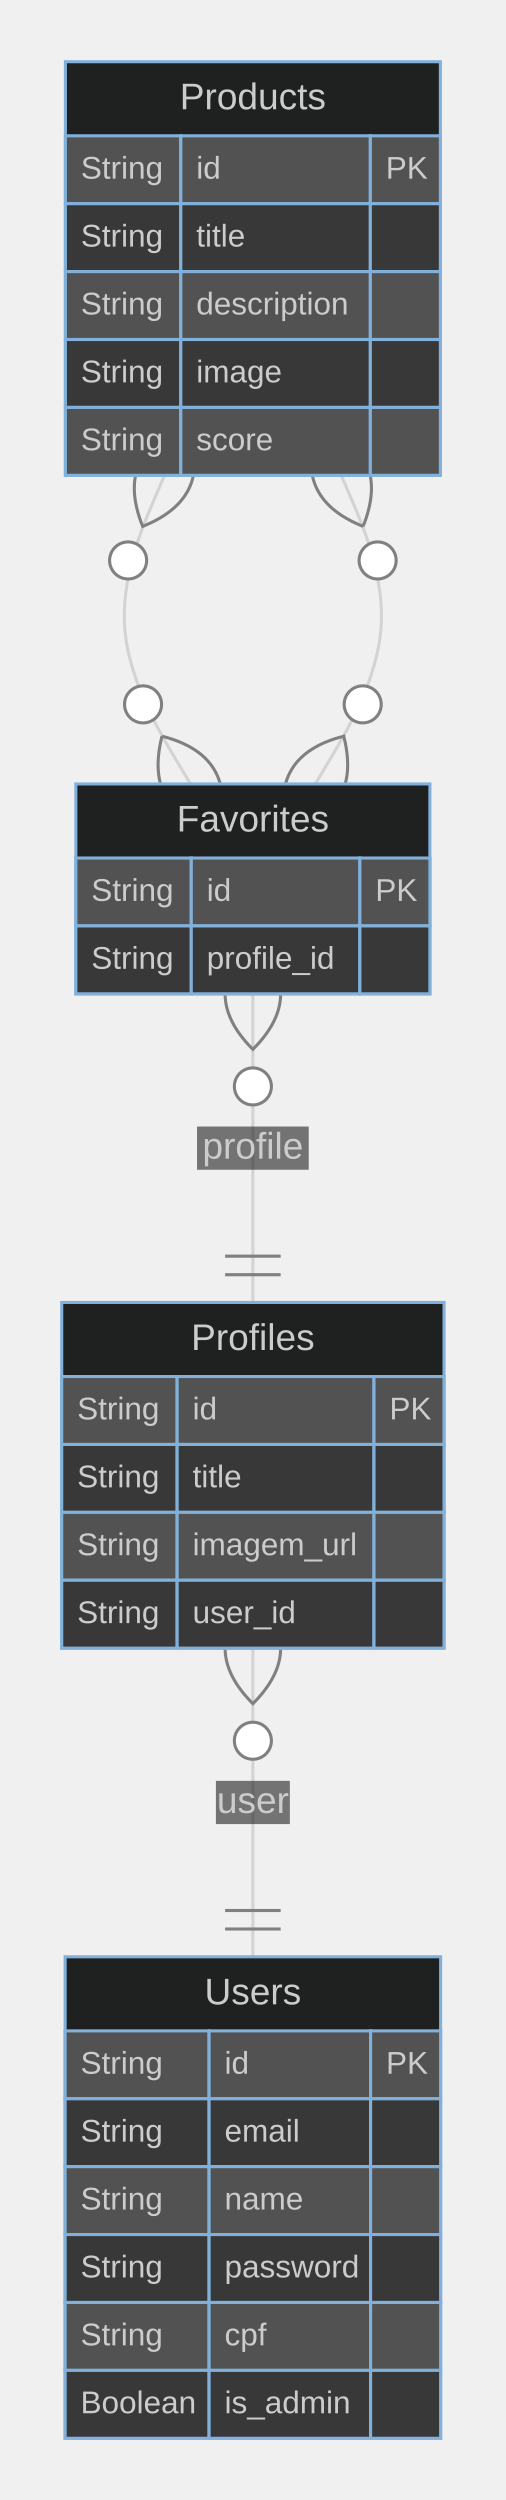
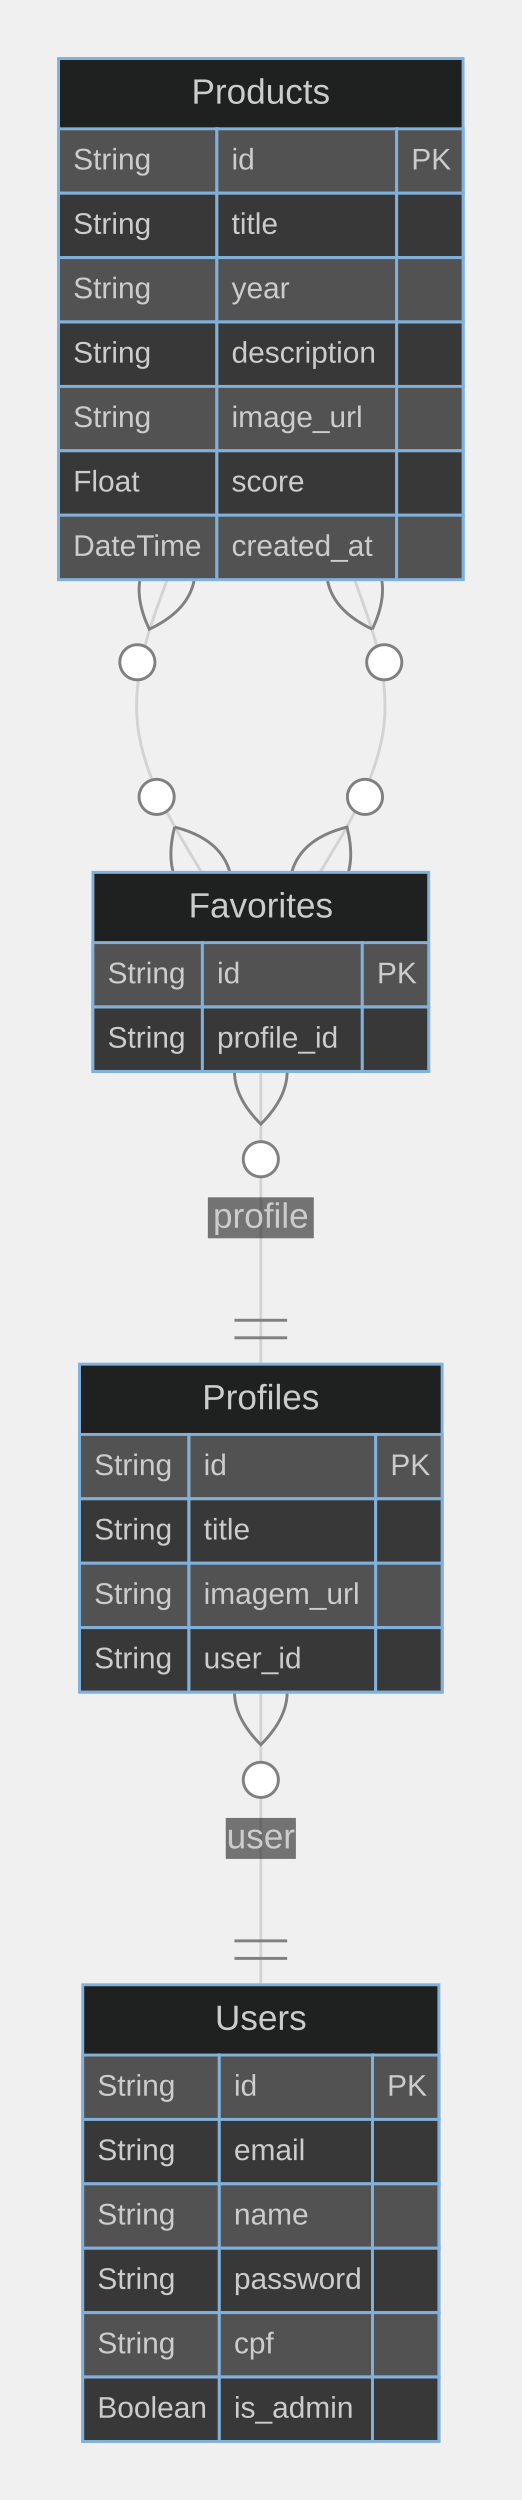
- <svg xmlns="http://www.w3.org/2000/svg" aria-labelledby="chart-title-mermaid-0 chart-desc-mermaid-0" role="img" viewBox="0 0 163.865 810" style="max-width: 163.865px; background-color: white;" width="100%" id="mermaid-0">
+ <svg xmlns="http://www.w3.org/2000/svg" aria-labelledby="chart-title-mermaid-0 chart-desc-mermaid-0" role="img" viewBox="0 0 178.19 854" style="max-width: 178.19px; background-color: white;" width="100%" id="mermaid-0">
  <style>#mermaid-0 {font-family:"trebuchet ms",verdana,arial,sans-serif;font-size:16px;fill:#ccc;}#mermaid-0 .error-icon{fill:#a44141;}#mermaid-0 .error-text{fill:#ddd;stroke:#ddd;}#mermaid-0 .edge-thickness-normal{stroke-width:2px;}#mermaid-0 .edge-thickness-thick{stroke-width:3.5px;}#mermaid-0 .edge-pattern-solid{stroke-dasharray:0;}#mermaid-0 .edge-pattern-dashed{stroke-dasharray:3;}#mermaid-0 .edge-pattern-dotted{stroke-dasharray:2;}#mermaid-0 .marker{fill:lightgrey;stroke:lightgrey;}#mermaid-0 .marker.cross{stroke:lightgrey;}#mermaid-0 svg{font-family:"trebuchet ms",verdana,arial,sans-serif;font-size:16px;}#mermaid-0 .entityBox{fill:#1f2020;stroke:#81B1DB;}#mermaid-0 .attributeBoxOdd{fill:hsl(0, 0%, 32%);stroke:#81B1DB;}#mermaid-0 .attributeBoxEven{fill:hsl(0, 0%, 22%);stroke:#81B1DB;}#mermaid-0 .relationshipLabelBox{fill:hsl(20, 1.587%, 12.353%);opacity:0.7;background-color:hsl(20, 1.587%, 12.353%);}#mermaid-0 .relationshipLabelBox rect{opacity:0.5;}#mermaid-0 .relationshipLine{stroke:lightgrey;}#mermaid-0 :root{--mermaid-font-family:"trebuchet ms",verdana,arial,sans-serif;}</style>
  <g />
  <defs>
    <marker orient="auto" markerHeight="18" markerWidth="18" refY="9" refX="0" id="ONLY_ONE_START">
      <path d="M9,0 L9,18 M15,0 L15,18" fill="none" stroke="gray" />
    </marker>
  </defs>
  <defs>
    <marker orient="auto" markerHeight="18" markerWidth="18" refY="9" refX="18" id="ONLY_ONE_END">
      <path d="M3,0 L3,18 M9,0 L9,18" fill="none" stroke="gray" />
    </marker>
  </defs>
  <defs>
    <marker orient="auto" markerHeight="18" markerWidth="30" refY="9" refX="0" id="ZERO_OR_ONE_START">
      <circle r="6" cy="9" cx="21" fill="white" stroke="gray" />
      <path d="M9,0 L9,18" fill="none" stroke="gray" />
    </marker>
  </defs>
  <defs>
    <marker orient="auto" markerHeight="18" markerWidth="30" refY="9" refX="30" id="ZERO_OR_ONE_END">
      <circle r="6" cy="9" cx="9" fill="white" stroke="gray" />
      <path d="M21,0 L21,18" fill="none" stroke="gray" />
    </marker>
  </defs>
  <defs>
    <marker orient="auto" markerHeight="36" markerWidth="45" refY="18" refX="18" id="ONE_OR_MORE_START">
      <path d="M0,18 Q 18,0 36,18 Q 18,36 0,18 M42,9 L42,27" fill="none" stroke="gray" />
    </marker>
  </defs>
  <defs>
    <marker orient="auto" markerHeight="36" markerWidth="45" refY="18" refX="27" id="ONE_OR_MORE_END">
      <path d="M3,9 L3,27 M9,18 Q27,0 45,18 Q27,36 9,18" fill="none" stroke="gray" />
    </marker>
  </defs>
  <defs>
    <marker orient="auto" markerHeight="36" markerWidth="57" refY="18" refX="18" id="ZERO_OR_MORE_START">
      <circle r="6" cy="18" cx="48" fill="white" stroke="gray" />
      <path d="M0,18 Q18,0 36,18 Q18,36 0,18" fill="none" stroke="gray" />
    </marker>
  </defs>
  <defs>
    <marker orient="auto" markerHeight="36" markerWidth="57" refY="18" refX="39" id="ZERO_OR_MORE_END">
      <circle r="6" cy="18" cx="9" fill="white" stroke="gray" />
      <path d="M21,18 Q39,0 57,18 Q39,36 21,18" fill="none" stroke="gray" />
    </marker>
  </defs>
-   <path marker-start="url(#ZERO_OR_MORE_START)" marker-end="url(#ONLY_ONE_END)" fill="none" stroke="gray" d="M81.932,534L81.932,542.333C81.932,550.667,81.932,567.333,81.932,584C81.932,600.667,81.932,617.333,81.932,625.667L81.932,634" class="er relationshipLine" />
-   <path marker-start="url(#ZERO_OR_MORE_START)" marker-end="url(#ZERO_OR_MORE_END)" fill="none" stroke="gray" d="M53.3,154L49.739,162.333C46.178,170.667,39.055,187.333,40.454,204C41.853,220.667,51.774,237.333,56.734,245.667L61.694,254" class="er relationshipLine" />
-   <path marker-start="url(#ZERO_OR_MORE_START)" marker-end="url(#ONLY_ONE_END)" fill="none" stroke="gray" d="M81.932,322L81.932,330.333C81.932,338.667,81.932,355.333,81.932,372C81.932,388.667,81.932,405.333,81.932,413.667L81.932,422" class="er relationshipLine" />
-   <path marker-start="url(#ZERO_OR_MORE_START)" marker-end="url(#ZERO_OR_MORE_END)" fill="none" stroke="gray" d="M102.171,254L107.131,245.667C112.091,237.333,122.012,220.667,123.411,204C124.81,187.333,117.687,170.667,114.126,162.333L110.565,154" class="er relationshipLine" />
-   <g transform="translate(21.10004,634 )" id="entity-Users-c9d0b7ee-706e-4260-989f-b37b1984ec5d">
+   <path marker-start="url(#ZERO_OR_MORE_START)" marker-end="url(#ONLY_ONE_END)" fill="none" stroke="gray" d="M89.095,578L89.095,586.333C89.095,594.667,89.095,611.333,89.095,628C89.095,644.667,89.095,661.333,89.095,669.667L89.095,678" class="er relationshipLine" />
+   <path marker-start="url(#ZERO_OR_MORE_START)" marker-end="url(#ZERO_OR_MORE_END)" fill="none" stroke="gray" d="M57.081,198L54.083,206.333C51.085,214.667,45.09,231.333,47.053,248C49.016,264.667,58.936,281.333,63.897,289.667L68.857,298" class="er relationshipLine" />
+   <path marker-start="url(#ZERO_OR_MORE_START)" marker-end="url(#ONLY_ONE_END)" fill="none" stroke="gray" d="M89.095,366L89.095,374.333C89.095,382.667,89.095,399.333,89.095,416C89.095,432.667,89.095,449.333,89.095,457.667L89.095,466" class="er relationshipLine" />
+   <path marker-start="url(#ZERO_OR_MORE_START)" marker-end="url(#ZERO_OR_MORE_END)" fill="none" stroke="gray" d="M109.333,298L114.293,289.667C119.254,281.333,129.174,264.667,131.137,248C133.1,231.333,127.105,214.667,124.107,206.333L121.109,198" class="er relationshipLine" />
+   <g transform="translate(28.26258,678 )" id="entity-Users-90bedefc-37b4-4be2-b4c5-accbe36c2491">
    <rect height="156" width="121.665" y="0" x="0" stroke="gray" fill-opacity="100%" fill="honeydew" class="er entityBox" />
-     <text transform="translate(60.83246,12)" style="font-family: &quot;trebuchet ms&quot;, verdana, arial, sans-serif;; font-size: 12px" text-anchor="middle" dominant-baseline="middle" y="0" x="0" id="text-entity-Users-c9d0b7ee-706e-4260-989f-b37b1984ec5d" class="er entityLabel">Users</text>
+     <text transform="translate(60.83246,12)" style="font-family: &quot;trebuchet ms&quot;, verdana, arial, sans-serif;; font-size: 12px" text-anchor="middle" dominant-baseline="middle" y="0" x="0" id="text-entity-Users-90bedefc-37b4-4be2-b4c5-accbe36c2491" class="er entityLabel">Users</text>
    <rect height="22" width="46.65" y="24" x="0" stroke="gray" fill-opacity="100%" fill="honeydew" class="er attributeBoxOdd" />
-     <text transform="translate(5,35)" style="font-family: &quot;trebuchet ms&quot;, verdana, arial, sans-serif;; font-size: 10.2px" text-anchor="left" dominant-baseline="middle" y="0" x="0" id="text-entity-Users-c9d0b7ee-706e-4260-989f-b37b1984ec5d-attr-1-type" class="er entityLabel">String</text>
+     <text transform="translate(5,35)" style="font-family: &quot;trebuchet ms&quot;, verdana, arial, sans-serif;; font-size: 10.2px" text-anchor="left" dominant-baseline="middle" y="0" x="0" id="text-entity-Users-90bedefc-37b4-4be2-b4c5-accbe36c2491-attr-1-type" class="er entityLabel">String</text>
    <rect height="22" width="52.327" y="24" x="46.65" stroke="gray" fill-opacity="100%" fill="honeydew" class="er attributeBoxOdd" />
-     <text transform="translate(51.64975,35)" style="font-family: &quot;trebuchet ms&quot;, verdana, arial, sans-serif;; font-size: 10.2px" text-anchor="left" dominant-baseline="middle" y="0" x="0" id="text-entity-Users-c9d0b7ee-706e-4260-989f-b37b1984ec5d-attr-1-name" class="er entityLabel">id</text>
+     <text transform="translate(51.64975,35)" style="font-family: &quot;trebuchet ms&quot;, verdana, arial, sans-serif;; font-size: 10.2px" text-anchor="left" dominant-baseline="middle" y="0" x="0" id="text-entity-Users-90bedefc-37b4-4be2-b4c5-accbe36c2491-attr-1-name" class="er entityLabel">id</text>
    <rect height="22" width="22.688" y="24" x="98.977" stroke="gray" fill-opacity="100%" fill="honeydew" class="er attributeBoxOdd" />
-     <text transform="translate(103.9772,35)" style="font-family: &quot;trebuchet ms&quot;, verdana, arial, sans-serif;; font-size: 10.2px" text-anchor="left" dominant-baseline="middle" y="0" x="0" id="text-entity-Users-c9d0b7ee-706e-4260-989f-b37b1984ec5d-attr-1-key" class="er entityLabel">PK</text>
+     <text transform="translate(103.9772,35)" style="font-family: &quot;trebuchet ms&quot;, verdana, arial, sans-serif;; font-size: 10.2px" text-anchor="left" dominant-baseline="middle" y="0" x="0" id="text-entity-Users-90bedefc-37b4-4be2-b4c5-accbe36c2491-attr-1-key" class="er entityLabel">PK</text>
    <rect height="22" width="46.65" y="46" x="0" stroke="gray" fill-opacity="100%" fill="honeydew" class="er attributeBoxEven" />
-     <text transform="translate(5,57)" style="font-family: &quot;trebuchet ms&quot;, verdana, arial, sans-serif;; font-size: 10.2px" text-anchor="left" dominant-baseline="middle" y="0" x="0" id="text-entity-Users-c9d0b7ee-706e-4260-989f-b37b1984ec5d-attr-2-type" class="er entityLabel">String</text>
+     <text transform="translate(5,57)" style="font-family: &quot;trebuchet ms&quot;, verdana, arial, sans-serif;; font-size: 10.2px" text-anchor="left" dominant-baseline="middle" y="0" x="0" id="text-entity-Users-90bedefc-37b4-4be2-b4c5-accbe36c2491-attr-2-type" class="er entityLabel">String</text>
    <rect height="22" width="52.327" y="46" x="46.65" stroke="gray" fill-opacity="100%" fill="honeydew" class="er attributeBoxEven" />
-     <text transform="translate(51.64975,57)" style="font-family: &quot;trebuchet ms&quot;, verdana, arial, sans-serif;; font-size: 10.2px" text-anchor="left" dominant-baseline="middle" y="0" x="0" id="text-entity-Users-c9d0b7ee-706e-4260-989f-b37b1984ec5d-attr-2-name" class="er entityLabel">email</text>
+     <text transform="translate(51.64975,57)" style="font-family: &quot;trebuchet ms&quot;, verdana, arial, sans-serif;; font-size: 10.2px" text-anchor="left" dominant-baseline="middle" y="0" x="0" id="text-entity-Users-90bedefc-37b4-4be2-b4c5-accbe36c2491-attr-2-name" class="er entityLabel">email</text>
    <rect height="22" width="22.688" y="46" x="98.977" stroke="gray" fill-opacity="100%" fill="honeydew" class="er attributeBoxEven" />
-     <text transform="translate(103.9772,57)" style="font-family: &quot;trebuchet ms&quot;, verdana, arial, sans-serif;; font-size: 10.2px" text-anchor="left" dominant-baseline="middle" y="0" x="0" id="text-entity-Users-c9d0b7ee-706e-4260-989f-b37b1984ec5d-attr-2-key" class="er entityLabel" />
+     <text transform="translate(103.9772,57)" style="font-family: &quot;trebuchet ms&quot;, verdana, arial, sans-serif;; font-size: 10.2px" text-anchor="left" dominant-baseline="middle" y="0" x="0" id="text-entity-Users-90bedefc-37b4-4be2-b4c5-accbe36c2491-attr-2-key" class="er entityLabel" />
    <rect height="22" width="46.65" y="68" x="0" stroke="gray" fill-opacity="100%" fill="honeydew" class="er attributeBoxOdd" />
-     <text transform="translate(5,79)" style="font-family: &quot;trebuchet ms&quot;, verdana, arial, sans-serif;; font-size: 10.2px" text-anchor="left" dominant-baseline="middle" y="0" x="0" id="text-entity-Users-c9d0b7ee-706e-4260-989f-b37b1984ec5d-attr-3-type" class="er entityLabel">String</text>
+     <text transform="translate(5,79)" style="font-family: &quot;trebuchet ms&quot;, verdana, arial, sans-serif;; font-size: 10.2px" text-anchor="left" dominant-baseline="middle" y="0" x="0" id="text-entity-Users-90bedefc-37b4-4be2-b4c5-accbe36c2491-attr-3-type" class="er entityLabel">String</text>
    <rect height="22" width="52.327" y="68" x="46.65" stroke="gray" fill-opacity="100%" fill="honeydew" class="er attributeBoxOdd" />
-     <text transform="translate(51.64975,79)" style="font-family: &quot;trebuchet ms&quot;, verdana, arial, sans-serif;; font-size: 10.2px" text-anchor="left" dominant-baseline="middle" y="0" x="0" id="text-entity-Users-c9d0b7ee-706e-4260-989f-b37b1984ec5d-attr-3-name" class="er entityLabel">name</text>
+     <text transform="translate(51.64975,79)" style="font-family: &quot;trebuchet ms&quot;, verdana, arial, sans-serif;; font-size: 10.2px" text-anchor="left" dominant-baseline="middle" y="0" x="0" id="text-entity-Users-90bedefc-37b4-4be2-b4c5-accbe36c2491-attr-3-name" class="er entityLabel">name</text>
    <rect height="22" width="22.688" y="68" x="98.977" stroke="gray" fill-opacity="100%" fill="honeydew" class="er attributeBoxOdd" />
-     <text transform="translate(103.9772,79)" style="font-family: &quot;trebuchet ms&quot;, verdana, arial, sans-serif;; font-size: 10.2px" text-anchor="left" dominant-baseline="middle" y="0" x="0" id="text-entity-Users-c9d0b7ee-706e-4260-989f-b37b1984ec5d-attr-3-key" class="er entityLabel" />
+     <text transform="translate(103.9772,79)" style="font-family: &quot;trebuchet ms&quot;, verdana, arial, sans-serif;; font-size: 10.2px" text-anchor="left" dominant-baseline="middle" y="0" x="0" id="text-entity-Users-90bedefc-37b4-4be2-b4c5-accbe36c2491-attr-3-key" class="er entityLabel" />
    <rect height="22" width="46.65" y="90" x="0" stroke="gray" fill-opacity="100%" fill="honeydew" class="er attributeBoxEven" />
-     <text transform="translate(5,101)" style="font-family: &quot;trebuchet ms&quot;, verdana, arial, sans-serif;; font-size: 10.2px" text-anchor="left" dominant-baseline="middle" y="0" x="0" id="text-entity-Users-c9d0b7ee-706e-4260-989f-b37b1984ec5d-attr-4-type" class="er entityLabel">String</text>
+     <text transform="translate(5,101)" style="font-family: &quot;trebuchet ms&quot;, verdana, arial, sans-serif;; font-size: 10.2px" text-anchor="left" dominant-baseline="middle" y="0" x="0" id="text-entity-Users-90bedefc-37b4-4be2-b4c5-accbe36c2491-attr-4-type" class="er entityLabel">String</text>
    <rect height="22" width="52.327" y="90" x="46.65" stroke="gray" fill-opacity="100%" fill="honeydew" class="er attributeBoxEven" />
-     <text transform="translate(51.64975,101)" style="font-family: &quot;trebuchet ms&quot;, verdana, arial, sans-serif;; font-size: 10.2px" text-anchor="left" dominant-baseline="middle" y="0" x="0" id="text-entity-Users-c9d0b7ee-706e-4260-989f-b37b1984ec5d-attr-4-name" class="er entityLabel">password</text>
+     <text transform="translate(51.64975,101)" style="font-family: &quot;trebuchet ms&quot;, verdana, arial, sans-serif;; font-size: 10.2px" text-anchor="left" dominant-baseline="middle" y="0" x="0" id="text-entity-Users-90bedefc-37b4-4be2-b4c5-accbe36c2491-attr-4-name" class="er entityLabel">password</text>
    <rect height="22" width="22.688" y="90" x="98.977" stroke="gray" fill-opacity="100%" fill="honeydew" class="er attributeBoxEven" />
-     <text transform="translate(103.9772,101)" style="font-family: &quot;trebuchet ms&quot;, verdana, arial, sans-serif;; font-size: 10.2px" text-anchor="left" dominant-baseline="middle" y="0" x="0" id="text-entity-Users-c9d0b7ee-706e-4260-989f-b37b1984ec5d-attr-4-key" class="er entityLabel" />
+     <text transform="translate(103.9772,101)" style="font-family: &quot;trebuchet ms&quot;, verdana, arial, sans-serif;; font-size: 10.2px" text-anchor="left" dominant-baseline="middle" y="0" x="0" id="text-entity-Users-90bedefc-37b4-4be2-b4c5-accbe36c2491-attr-4-key" class="er entityLabel" />
    <rect height="22" width="46.65" y="112" x="0" stroke="gray" fill-opacity="100%" fill="honeydew" class="er attributeBoxOdd" />
-     <text transform="translate(5,123)" style="font-family: &quot;trebuchet ms&quot;, verdana, arial, sans-serif;; font-size: 10.2px" text-anchor="left" dominant-baseline="middle" y="0" x="0" id="text-entity-Users-c9d0b7ee-706e-4260-989f-b37b1984ec5d-attr-5-type" class="er entityLabel">String</text>
+     <text transform="translate(5,123)" style="font-family: &quot;trebuchet ms&quot;, verdana, arial, sans-serif;; font-size: 10.2px" text-anchor="left" dominant-baseline="middle" y="0" x="0" id="text-entity-Users-90bedefc-37b4-4be2-b4c5-accbe36c2491-attr-5-type" class="er entityLabel">String</text>
    <rect height="22" width="52.327" y="112" x="46.65" stroke="gray" fill-opacity="100%" fill="honeydew" class="er attributeBoxOdd" />
-     <text transform="translate(51.64975,123)" style="font-family: &quot;trebuchet ms&quot;, verdana, arial, sans-serif;; font-size: 10.2px" text-anchor="left" dominant-baseline="middle" y="0" x="0" id="text-entity-Users-c9d0b7ee-706e-4260-989f-b37b1984ec5d-attr-5-name" class="er entityLabel">cpf</text>
+     <text transform="translate(51.64975,123)" style="font-family: &quot;trebuchet ms&quot;, verdana, arial, sans-serif;; font-size: 10.2px" text-anchor="left" dominant-baseline="middle" y="0" x="0" id="text-entity-Users-90bedefc-37b4-4be2-b4c5-accbe36c2491-attr-5-name" class="er entityLabel">cpf</text>
    <rect height="22" width="22.688" y="112" x="98.977" stroke="gray" fill-opacity="100%" fill="honeydew" class="er attributeBoxOdd" />
-     <text transform="translate(103.9772,123)" style="font-family: &quot;trebuchet ms&quot;, verdana, arial, sans-serif;; font-size: 10.2px" text-anchor="left" dominant-baseline="middle" y="0" x="0" id="text-entity-Users-c9d0b7ee-706e-4260-989f-b37b1984ec5d-attr-5-key" class="er entityLabel" />
+     <text transform="translate(103.9772,123)" style="font-family: &quot;trebuchet ms&quot;, verdana, arial, sans-serif;; font-size: 10.2px" text-anchor="left" dominant-baseline="middle" y="0" x="0" id="text-entity-Users-90bedefc-37b4-4be2-b4c5-accbe36c2491-attr-5-key" class="er entityLabel" />
    <rect height="22" width="46.65" y="134" x="0" stroke="gray" fill-opacity="100%" fill="honeydew" class="er attributeBoxEven" />
-     <text transform="translate(5,145)" style="font-family: &quot;trebuchet ms&quot;, verdana, arial, sans-serif;; font-size: 10.2px" text-anchor="left" dominant-baseline="middle" y="0" x="0" id="text-entity-Users-c9d0b7ee-706e-4260-989f-b37b1984ec5d-attr-6-type" class="er entityLabel">Boolean</text>
+     <text transform="translate(5,145)" style="font-family: &quot;trebuchet ms&quot;, verdana, arial, sans-serif;; font-size: 10.2px" text-anchor="left" dominant-baseline="middle" y="0" x="0" id="text-entity-Users-90bedefc-37b4-4be2-b4c5-accbe36c2491-attr-6-type" class="er entityLabel">Boolean</text>
    <rect height="22" width="52.327" y="134" x="46.65" stroke="gray" fill-opacity="100%" fill="honeydew" class="er attributeBoxEven" />
-     <text transform="translate(51.64975,145)" style="font-family: &quot;trebuchet ms&quot;, verdana, arial, sans-serif;; font-size: 10.2px" text-anchor="left" dominant-baseline="middle" y="0" x="0" id="text-entity-Users-c9d0b7ee-706e-4260-989f-b37b1984ec5d-attr-6-name" class="er entityLabel">is_admin</text>
+     <text transform="translate(51.64975,145)" style="font-family: &quot;trebuchet ms&quot;, verdana, arial, sans-serif;; font-size: 10.2px" text-anchor="left" dominant-baseline="middle" y="0" x="0" id="text-entity-Users-90bedefc-37b4-4be2-b4c5-accbe36c2491-attr-6-name" class="er entityLabel">is_admin</text>
    <rect height="22" width="22.688" y="134" x="98.977" stroke="gray" fill-opacity="100%" fill="honeydew" class="er attributeBoxEven" />
-     <text transform="translate(103.9772,145)" style="font-family: &quot;trebuchet ms&quot;, verdana, arial, sans-serif;; font-size: 10.2px" text-anchor="left" dominant-baseline="middle" y="0" x="0" id="text-entity-Users-c9d0b7ee-706e-4260-989f-b37b1984ec5d-attr-6-key" class="er entityLabel" />
+     <text transform="translate(103.9772,145)" style="font-family: &quot;trebuchet ms&quot;, verdana, arial, sans-serif;; font-size: 10.2px" text-anchor="left" dominant-baseline="middle" y="0" x="0" id="text-entity-Users-90bedefc-37b4-4be2-b4c5-accbe36c2491-attr-6-key" class="er entityLabel" />
  </g>
-   <g transform="translate(20,422 )" id="entity-Profiles-de9ee874-3169-4afa-ba0d-5a8e9b14b6c8">
+   <g transform="translate(27.16254,466 )" id="entity-Profiles-e59526e4-bfa4-4a19-b9c7-3f94a3575e83">
    <rect height="112" width="123.865" y="0" x="0" stroke="gray" fill-opacity="100%" fill="honeydew" class="er entityBox" />
-     <text transform="translate(61.9325,12)" style="font-family: &quot;trebuchet ms&quot;, verdana, arial, sans-serif;; font-size: 12px" text-anchor="middle" dominant-baseline="middle" y="0" x="0" id="text-entity-Profiles-de9ee874-3169-4afa-ba0d-5a8e9b14b6c8" class="er entityLabel">Profiles</text>
+     <text transform="translate(61.9325,12)" style="font-family: &quot;trebuchet ms&quot;, verdana, arial, sans-serif;; font-size: 12px" text-anchor="middle" dominant-baseline="middle" y="0" x="0" id="text-entity-Profiles-e59526e4-bfa4-4a19-b9c7-3f94a3575e83" class="er entityLabel">Profiles</text>
    <rect height="22" width="37.396" y="24" x="0" stroke="gray" fill-opacity="100%" fill="honeydew" class="er attributeBoxOdd" />
-     <text transform="translate(5,35)" style="font-family: &quot;trebuchet ms&quot;, verdana, arial, sans-serif;; font-size: 10.2px" text-anchor="left" dominant-baseline="middle" y="0" x="0" id="text-entity-Profiles-de9ee874-3169-4afa-ba0d-5a8e9b14b6c8-attr-1-type" class="er entityLabel">String</text>
+     <text transform="translate(5,35)" style="font-family: &quot;trebuchet ms&quot;, verdana, arial, sans-serif;; font-size: 10.2px" text-anchor="left" dominant-baseline="middle" y="0" x="0" id="text-entity-Profiles-e59526e4-bfa4-4a19-b9c7-3f94a3575e83-attr-1-type" class="er entityLabel">String</text>
    <rect height="22" width="63.781" y="24" x="37.396" stroke="gray" fill-opacity="100%" fill="honeydew" class="er attributeBoxOdd" />
-     <text transform="translate(42.39606,35)" style="font-family: &quot;trebuchet ms&quot;, verdana, arial, sans-serif;; font-size: 10.2px" text-anchor="left" dominant-baseline="middle" y="0" x="0" id="text-entity-Profiles-de9ee874-3169-4afa-ba0d-5a8e9b14b6c8-attr-1-name" class="er entityLabel">id</text>
+     <text transform="translate(42.39606,35)" style="font-family: &quot;trebuchet ms&quot;, verdana, arial, sans-serif;; font-size: 10.2px" text-anchor="left" dominant-baseline="middle" y="0" x="0" id="text-entity-Profiles-e59526e4-bfa4-4a19-b9c7-3f94a3575e83-attr-1-name" class="er entityLabel">id</text>
    <rect height="22" width="22.688" y="24" x="101.177" stroke="gray" fill-opacity="100%" fill="honeydew" class="er attributeBoxOdd" />
-     <text transform="translate(106.1773,35)" style="font-family: &quot;trebuchet ms&quot;, verdana, arial, sans-serif;; font-size: 10.2px" text-anchor="left" dominant-baseline="middle" y="0" x="0" id="text-entity-Profiles-de9ee874-3169-4afa-ba0d-5a8e9b14b6c8-attr-1-key" class="er entityLabel">PK</text>
+     <text transform="translate(106.1773,35)" style="font-family: &quot;trebuchet ms&quot;, verdana, arial, sans-serif;; font-size: 10.2px" text-anchor="left" dominant-baseline="middle" y="0" x="0" id="text-entity-Profiles-e59526e4-bfa4-4a19-b9c7-3f94a3575e83-attr-1-key" class="er entityLabel">PK</text>
    <rect height="22" width="37.396" y="46" x="0" stroke="gray" fill-opacity="100%" fill="honeydew" class="er attributeBoxEven" />
-     <text transform="translate(5,57)" style="font-family: &quot;trebuchet ms&quot;, verdana, arial, sans-serif;; font-size: 10.2px" text-anchor="left" dominant-baseline="middle" y="0" x="0" id="text-entity-Profiles-de9ee874-3169-4afa-ba0d-5a8e9b14b6c8-attr-2-type" class="er entityLabel">String</text>
+     <text transform="translate(5,57)" style="font-family: &quot;trebuchet ms&quot;, verdana, arial, sans-serif;; font-size: 10.2px" text-anchor="left" dominant-baseline="middle" y="0" x="0" id="text-entity-Profiles-e59526e4-bfa4-4a19-b9c7-3f94a3575e83-attr-2-type" class="er entityLabel">String</text>
    <rect height="22" width="63.781" y="46" x="37.396" stroke="gray" fill-opacity="100%" fill="honeydew" class="er attributeBoxEven" />
-     <text transform="translate(42.39606,57)" style="font-family: &quot;trebuchet ms&quot;, verdana, arial, sans-serif;; font-size: 10.2px" text-anchor="left" dominant-baseline="middle" y="0" x="0" id="text-entity-Profiles-de9ee874-3169-4afa-ba0d-5a8e9b14b6c8-attr-2-name" class="er entityLabel">title</text>
+     <text transform="translate(42.39606,57)" style="font-family: &quot;trebuchet ms&quot;, verdana, arial, sans-serif;; font-size: 10.2px" text-anchor="left" dominant-baseline="middle" y="0" x="0" id="text-entity-Profiles-e59526e4-bfa4-4a19-b9c7-3f94a3575e83-attr-2-name" class="er entityLabel">title</text>
    <rect height="22" width="22.688" y="46" x="101.177" stroke="gray" fill-opacity="100%" fill="honeydew" class="er attributeBoxEven" />
-     <text transform="translate(106.1773,57)" style="font-family: &quot;trebuchet ms&quot;, verdana, arial, sans-serif;; font-size: 10.2px" text-anchor="left" dominant-baseline="middle" y="0" x="0" id="text-entity-Profiles-de9ee874-3169-4afa-ba0d-5a8e9b14b6c8-attr-2-key" class="er entityLabel" />
+     <text transform="translate(106.1773,57)" style="font-family: &quot;trebuchet ms&quot;, verdana, arial, sans-serif;; font-size: 10.2px" text-anchor="left" dominant-baseline="middle" y="0" x="0" id="text-entity-Profiles-e59526e4-bfa4-4a19-b9c7-3f94a3575e83-attr-2-key" class="er entityLabel" />
    <rect height="22" width="37.396" y="68" x="0" stroke="gray" fill-opacity="100%" fill="honeydew" class="er attributeBoxOdd" />
-     <text transform="translate(5,79)" style="font-family: &quot;trebuchet ms&quot;, verdana, arial, sans-serif;; font-size: 10.2px" text-anchor="left" dominant-baseline="middle" y="0" x="0" id="text-entity-Profiles-de9ee874-3169-4afa-ba0d-5a8e9b14b6c8-attr-3-type" class="er entityLabel">String</text>
+     <text transform="translate(5,79)" style="font-family: &quot;trebuchet ms&quot;, verdana, arial, sans-serif;; font-size: 10.2px" text-anchor="left" dominant-baseline="middle" y="0" x="0" id="text-entity-Profiles-e59526e4-bfa4-4a19-b9c7-3f94a3575e83-attr-3-type" class="er entityLabel">String</text>
    <rect height="22" width="63.781" y="68" x="37.396" stroke="gray" fill-opacity="100%" fill="honeydew" class="er attributeBoxOdd" />
-     <text transform="translate(42.39606,79)" style="font-family: &quot;trebuchet ms&quot;, verdana, arial, sans-serif;; font-size: 10.2px" text-anchor="left" dominant-baseline="middle" y="0" x="0" id="text-entity-Profiles-de9ee874-3169-4afa-ba0d-5a8e9b14b6c8-attr-3-name" class="er entityLabel">imagem_url</text>
+     <text transform="translate(42.39606,79)" style="font-family: &quot;trebuchet ms&quot;, verdana, arial, sans-serif;; font-size: 10.2px" text-anchor="left" dominant-baseline="middle" y="0" x="0" id="text-entity-Profiles-e59526e4-bfa4-4a19-b9c7-3f94a3575e83-attr-3-name" class="er entityLabel">imagem_url</text>
    <rect height="22" width="22.688" y="68" x="101.177" stroke="gray" fill-opacity="100%" fill="honeydew" class="er attributeBoxOdd" />
-     <text transform="translate(106.1773,79)" style="font-family: &quot;trebuchet ms&quot;, verdana, arial, sans-serif;; font-size: 10.2px" text-anchor="left" dominant-baseline="middle" y="0" x="0" id="text-entity-Profiles-de9ee874-3169-4afa-ba0d-5a8e9b14b6c8-attr-3-key" class="er entityLabel" />
+     <text transform="translate(106.1773,79)" style="font-family: &quot;trebuchet ms&quot;, verdana, arial, sans-serif;; font-size: 10.2px" text-anchor="left" dominant-baseline="middle" y="0" x="0" id="text-entity-Profiles-e59526e4-bfa4-4a19-b9c7-3f94a3575e83-attr-3-key" class="er entityLabel" />
    <rect height="22" width="37.396" y="90" x="0" stroke="gray" fill-opacity="100%" fill="honeydew" class="er attributeBoxEven" />
-     <text transform="translate(5,101)" style="font-family: &quot;trebuchet ms&quot;, verdana, arial, sans-serif;; font-size: 10.2px" text-anchor="left" dominant-baseline="middle" y="0" x="0" id="text-entity-Profiles-de9ee874-3169-4afa-ba0d-5a8e9b14b6c8-attr-4-type" class="er entityLabel">String</text>
+     <text transform="translate(5,101)" style="font-family: &quot;trebuchet ms&quot;, verdana, arial, sans-serif;; font-size: 10.2px" text-anchor="left" dominant-baseline="middle" y="0" x="0" id="text-entity-Profiles-e59526e4-bfa4-4a19-b9c7-3f94a3575e83-attr-4-type" class="er entityLabel">String</text>
    <rect height="22" width="63.781" y="90" x="37.396" stroke="gray" fill-opacity="100%" fill="honeydew" class="er attributeBoxEven" />
-     <text transform="translate(42.39606,101)" style="font-family: &quot;trebuchet ms&quot;, verdana, arial, sans-serif;; font-size: 10.2px" text-anchor="left" dominant-baseline="middle" y="0" x="0" id="text-entity-Profiles-de9ee874-3169-4afa-ba0d-5a8e9b14b6c8-attr-4-name" class="er entityLabel">user_id</text>
+     <text transform="translate(42.39606,101)" style="font-family: &quot;trebuchet ms&quot;, verdana, arial, sans-serif;; font-size: 10.2px" text-anchor="left" dominant-baseline="middle" y="0" x="0" id="text-entity-Profiles-e59526e4-bfa4-4a19-b9c7-3f94a3575e83-attr-4-name" class="er entityLabel">user_id</text>
    <rect height="22" width="22.688" y="90" x="101.177" stroke="gray" fill-opacity="100%" fill="honeydew" class="er attributeBoxEven" />
-     <text transform="translate(106.1773,101)" style="font-family: &quot;trebuchet ms&quot;, verdana, arial, sans-serif;; font-size: 10.2px" text-anchor="left" dominant-baseline="middle" y="0" x="0" id="text-entity-Profiles-de9ee874-3169-4afa-ba0d-5a8e9b14b6c8-attr-4-key" class="er entityLabel" />
+     <text transform="translate(106.1773,101)" style="font-family: &quot;trebuchet ms&quot;, verdana, arial, sans-serif;; font-size: 10.2px" text-anchor="left" dominant-baseline="middle" y="0" x="0" id="text-entity-Profiles-e59526e4-bfa4-4a19-b9c7-3f94a3575e83-attr-4-key" class="er entityLabel" />
  </g>
-   <g transform="translate(21.1872,20 )" id="entity-Products-c897791f-d846-4f2c-baad-558aba13f6e6">
-     <rect height="134" width="121.491" y="0" x="0" stroke="gray" fill-opacity="100%" fill="honeydew" class="er entityBox" />
-     <text transform="translate(60.74529,12)" style="font-family: &quot;trebuchet ms&quot;, verdana, arial, sans-serif;; font-size: 12px" text-anchor="middle" dominant-baseline="middle" y="0" x="0" id="text-entity-Products-c897791f-d846-4f2c-baad-558aba13f6e6" class="er entityLabel">Products</text>
+   <g transform="translate(20,20 )" id="entity-Products-0ccd3bb9-2248-48a8-86ad-546c45be487c">
+     <rect height="178" width="138.19" y="0" x="0" stroke="gray" fill-opacity="100%" fill="honeydew" class="er entityBox" />
+     <text transform="translate(69.09504,12)" style="font-family: &quot;trebuchet ms&quot;, verdana, arial, sans-serif;; font-size: 12px" text-anchor="middle" dominant-baseline="middle" y="0" x="0" id="text-entity-Products-0ccd3bb9-2248-48a8-86ad-546c45be487c" class="er entityLabel">Products</text>
+     <rect height="22" width="54.096" y="24" x="0" stroke="gray" fill-opacity="100%" fill="honeydew" class="er attributeBoxOdd" />
+     <text transform="translate(5,35)" style="font-family: &quot;trebuchet ms&quot;, verdana, arial, sans-serif;; font-size: 10.2px" text-anchor="left" dominant-baseline="middle" y="0" x="0" id="text-entity-Products-0ccd3bb9-2248-48a8-86ad-546c45be487c-attr-1-type" class="er entityLabel">String</text>
+     <rect height="22" width="61.407" y="24" x="54.096" stroke="gray" fill-opacity="100%" fill="honeydew" class="er attributeBoxOdd" />
+     <text transform="translate(59.09555,35)" style="font-family: &quot;trebuchet ms&quot;, verdana, arial, sans-serif;; font-size: 10.2px" text-anchor="left" dominant-baseline="middle" y="0" x="0" id="text-entity-Products-0ccd3bb9-2248-48a8-86ad-546c45be487c-attr-1-name" class="er entityLabel">id</text>
+     <rect height="22" width="22.688" y="24" x="115.502" stroke="gray" fill-opacity="100%" fill="honeydew" class="er attributeBoxOdd" />
+     <text transform="translate(120.5024,35)" style="font-family: &quot;trebuchet ms&quot;, verdana, arial, sans-serif;; font-size: 10.2px" text-anchor="left" dominant-baseline="middle" y="0" x="0" id="text-entity-Products-0ccd3bb9-2248-48a8-86ad-546c45be487c-attr-1-key" class="er entityLabel">PK</text>
+     <rect height="22" width="54.096" y="46" x="0" stroke="gray" fill-opacity="100%" fill="honeydew" class="er attributeBoxEven" />
+     <text transform="translate(5,57)" style="font-family: &quot;trebuchet ms&quot;, verdana, arial, sans-serif;; font-size: 10.2px" text-anchor="left" dominant-baseline="middle" y="0" x="0" id="text-entity-Products-0ccd3bb9-2248-48a8-86ad-546c45be487c-attr-2-type" class="er entityLabel">String</text>
+     <rect height="22" width="61.407" y="46" x="54.096" stroke="gray" fill-opacity="100%" fill="honeydew" class="er attributeBoxEven" />
+     <text transform="translate(59.09555,57)" style="font-family: &quot;trebuchet ms&quot;, verdana, arial, sans-serif;; font-size: 10.2px" text-anchor="left" dominant-baseline="middle" y="0" x="0" id="text-entity-Products-0ccd3bb9-2248-48a8-86ad-546c45be487c-attr-2-name" class="er entityLabel">title</text>
+     <rect height="22" width="22.688" y="46" x="115.502" stroke="gray" fill-opacity="100%" fill="honeydew" class="er attributeBoxEven" />
+     <text transform="translate(120.5024,57)" style="font-family: &quot;trebuchet ms&quot;, verdana, arial, sans-serif;; font-size: 10.2px" text-anchor="left" dominant-baseline="middle" y="0" x="0" id="text-entity-Products-0ccd3bb9-2248-48a8-86ad-546c45be487c-attr-2-key" class="er entityLabel" />
+     <rect height="22" width="54.096" y="68" x="0" stroke="gray" fill-opacity="100%" fill="honeydew" class="er attributeBoxOdd" />
+     <text transform="translate(5,79)" style="font-family: &quot;trebuchet ms&quot;, verdana, arial, sans-serif;; font-size: 10.2px" text-anchor="left" dominant-baseline="middle" y="0" x="0" id="text-entity-Products-0ccd3bb9-2248-48a8-86ad-546c45be487c-attr-3-type" class="er entityLabel">String</text>
+     <rect height="22" width="61.407" y="68" x="54.096" stroke="gray" fill-opacity="100%" fill="honeydew" class="er attributeBoxOdd" />
+     <text transform="translate(59.09555,79)" style="font-family: &quot;trebuchet ms&quot;, verdana, arial, sans-serif;; font-size: 10.2px" text-anchor="left" dominant-baseline="middle" y="0" x="0" id="text-entity-Products-0ccd3bb9-2248-48a8-86ad-546c45be487c-attr-3-name" class="er entityLabel">year</text>
+     <rect height="22" width="22.688" y="68" x="115.502" stroke="gray" fill-opacity="100%" fill="honeydew" class="er attributeBoxOdd" />
+     <text transform="translate(120.5024,79)" style="font-family: &quot;trebuchet ms&quot;, verdana, arial, sans-serif;; font-size: 10.2px" text-anchor="left" dominant-baseline="middle" y="0" x="0" id="text-entity-Products-0ccd3bb9-2248-48a8-86ad-546c45be487c-attr-3-key" class="er entityLabel" />
+     <rect height="22" width="54.096" y="90" x="0" stroke="gray" fill-opacity="100%" fill="honeydew" class="er attributeBoxEven" />
+     <text transform="translate(5,101)" style="font-family: &quot;trebuchet ms&quot;, verdana, arial, sans-serif;; font-size: 10.2px" text-anchor="left" dominant-baseline="middle" y="0" x="0" id="text-entity-Products-0ccd3bb9-2248-48a8-86ad-546c45be487c-attr-4-type" class="er entityLabel">String</text>
+     <rect height="22" width="61.407" y="90" x="54.096" stroke="gray" fill-opacity="100%" fill="honeydew" class="er attributeBoxEven" />
+     <text transform="translate(59.09555,101)" style="font-family: &quot;trebuchet ms&quot;, verdana, arial, sans-serif;; font-size: 10.2px" text-anchor="left" dominant-baseline="middle" y="0" x="0" id="text-entity-Products-0ccd3bb9-2248-48a8-86ad-546c45be487c-attr-4-name" class="er entityLabel">description</text>
+     <rect height="22" width="22.688" y="90" x="115.502" stroke="gray" fill-opacity="100%" fill="honeydew" class="er attributeBoxEven" />
+     <text transform="translate(120.5024,101)" style="font-family: &quot;trebuchet ms&quot;, verdana, arial, sans-serif;; font-size: 10.2px" text-anchor="left" dominant-baseline="middle" y="0" x="0" id="text-entity-Products-0ccd3bb9-2248-48a8-86ad-546c45be487c-attr-4-key" class="er entityLabel" />
+     <rect height="22" width="54.096" y="112" x="0" stroke="gray" fill-opacity="100%" fill="honeydew" class="er attributeBoxOdd" />
+     <text transform="translate(5,123)" style="font-family: &quot;trebuchet ms&quot;, verdana, arial, sans-serif;; font-size: 10.2px" text-anchor="left" dominant-baseline="middle" y="0" x="0" id="text-entity-Products-0ccd3bb9-2248-48a8-86ad-546c45be487c-attr-5-type" class="er entityLabel">String</text>
+     <rect height="22" width="61.407" y="112" x="54.096" stroke="gray" fill-opacity="100%" fill="honeydew" class="er attributeBoxOdd" />
+     <text transform="translate(59.09555,123)" style="font-family: &quot;trebuchet ms&quot;, verdana, arial, sans-serif;; font-size: 10.2px" text-anchor="left" dominant-baseline="middle" y="0" x="0" id="text-entity-Products-0ccd3bb9-2248-48a8-86ad-546c45be487c-attr-5-name" class="er entityLabel">image_url</text>
+     <rect height="22" width="22.688" y="112" x="115.502" stroke="gray" fill-opacity="100%" fill="honeydew" class="er attributeBoxOdd" />
+     <text transform="translate(120.5024,123)" style="font-family: &quot;trebuchet ms&quot;, verdana, arial, sans-serif;; font-size: 10.2px" text-anchor="left" dominant-baseline="middle" y="0" x="0" id="text-entity-Products-0ccd3bb9-2248-48a8-86ad-546c45be487c-attr-5-key" class="er entityLabel" />
+     <rect height="22" width="54.096" y="134" x="0" stroke="gray" fill-opacity="100%" fill="honeydew" class="er attributeBoxEven" />
+     <text transform="translate(5,145)" style="font-family: &quot;trebuchet ms&quot;, verdana, arial, sans-serif;; font-size: 10.2px" text-anchor="left" dominant-baseline="middle" y="0" x="0" id="text-entity-Products-0ccd3bb9-2248-48a8-86ad-546c45be487c-attr-6-type" class="er entityLabel">Float</text>
+     <rect height="22" width="61.407" y="134" x="54.096" stroke="gray" fill-opacity="100%" fill="honeydew" class="er attributeBoxEven" />
+     <text transform="translate(59.09555,145)" style="font-family: &quot;trebuchet ms&quot;, verdana, arial, sans-serif;; font-size: 10.2px" text-anchor="left" dominant-baseline="middle" y="0" x="0" id="text-entity-Products-0ccd3bb9-2248-48a8-86ad-546c45be487c-attr-6-name" class="er entityLabel">score</text>
+     <rect height="22" width="22.688" y="134" x="115.502" stroke="gray" fill-opacity="100%" fill="honeydew" class="er attributeBoxEven" />
+     <text transform="translate(120.5024,145)" style="font-family: &quot;trebuchet ms&quot;, verdana, arial, sans-serif;; font-size: 10.2px" text-anchor="left" dominant-baseline="middle" y="0" x="0" id="text-entity-Products-0ccd3bb9-2248-48a8-86ad-546c45be487c-attr-6-key" class="er entityLabel" />
+     <rect height="22" width="54.096" y="156" x="0" stroke="gray" fill-opacity="100%" fill="honeydew" class="er attributeBoxOdd" />
+     <text transform="translate(5,167)" style="font-family: &quot;trebuchet ms&quot;, verdana, arial, sans-serif;; font-size: 10.2px" text-anchor="left" dominant-baseline="middle" y="0" x="0" id="text-entity-Products-0ccd3bb9-2248-48a8-86ad-546c45be487c-attr-7-type" class="er entityLabel">DateTime</text>
+     <rect height="22" width="61.407" y="156" x="54.096" stroke="gray" fill-opacity="100%" fill="honeydew" class="er attributeBoxOdd" />
+     <text transform="translate(59.09555,167)" style="font-family: &quot;trebuchet ms&quot;, verdana, arial, sans-serif;; font-size: 10.2px" text-anchor="left" dominant-baseline="middle" y="0" x="0" id="text-entity-Products-0ccd3bb9-2248-48a8-86ad-546c45be487c-attr-7-name" class="er entityLabel">created_at</text>
+     <rect height="22" width="22.688" y="156" x="115.502" stroke="gray" fill-opacity="100%" fill="honeydew" class="er attributeBoxOdd" />
+     <text transform="translate(120.5024,167)" style="font-family: &quot;trebuchet ms&quot;, verdana, arial, sans-serif;; font-size: 10.2px" text-anchor="left" dominant-baseline="middle" y="0" x="0" id="text-entity-Products-0ccd3bb9-2248-48a8-86ad-546c45be487c-attr-7-key" class="er entityLabel" />
+   </g>
+   <g transform="translate(31.73895,298 )" id="entity-Favorites-b5bfe804-9154-4a7d-a694-28a2fc91b736">
+     <rect height="68" width="114.712" y="0" x="0" stroke="gray" fill-opacity="100%" fill="honeydew" class="er entityBox" />
+     <text transform="translate(57.35609,12)" style="font-family: &quot;trebuchet ms&quot;, verdana, arial, sans-serif;; font-size: 12px" text-anchor="middle" dominant-baseline="middle" y="0" x="0" id="text-entity-Favorites-b5bfe804-9154-4a7d-a694-28a2fc91b736" class="er entityLabel">Favorites</text>
    <rect height="22" width="37.396" y="24" x="0" stroke="gray" fill-opacity="100%" fill="honeydew" class="er attributeBoxOdd" />
-     <text transform="translate(5,35)" style="font-family: &quot;trebuchet ms&quot;, verdana, arial, sans-serif;; font-size: 10.2px" text-anchor="left" dominant-baseline="middle" y="0" x="0" id="text-entity-Products-c897791f-d846-4f2c-baad-558aba13f6e6-attr-1-type" class="er entityLabel">String</text>
-     <rect height="22" width="61.407" y="24" x="37.396" stroke="gray" fill-opacity="100%" fill="honeydew" class="er attributeBoxOdd" />
-     <text transform="translate(42.39606,35)" style="font-family: &quot;trebuchet ms&quot;, verdana, arial, sans-serif;; font-size: 10.2px" text-anchor="left" dominant-baseline="middle" y="0" x="0" id="text-entity-Products-c897791f-d846-4f2c-baad-558aba13f6e6-attr-1-name" class="er entityLabel">id</text>
-     <rect height="22" width="22.688" y="24" x="98.803" stroke="gray" fill-opacity="100%" fill="honeydew" class="er attributeBoxOdd" />
-     <text transform="translate(103.8029,35)" style="font-family: &quot;trebuchet ms&quot;, verdana, arial, sans-serif;; font-size: 10.2px" text-anchor="left" dominant-baseline="middle" y="0" x="0" id="text-entity-Products-c897791f-d846-4f2c-baad-558aba13f6e6-attr-1-key" class="er entityLabel">PK</text>
+     <text transform="translate(5,35)" style="font-family: &quot;trebuchet ms&quot;, verdana, arial, sans-serif;; font-size: 10.2px" text-anchor="left" dominant-baseline="middle" y="0" x="0" id="text-entity-Favorites-b5bfe804-9154-4a7d-a694-28a2fc91b736-attr-1-type" class="er entityLabel">String</text>
+     <rect height="22" width="54.628" y="24" x="37.396" stroke="gray" fill-opacity="100%" fill="honeydew" class="er attributeBoxOdd" />
+     <text transform="translate(42.39606,35)" style="font-family: &quot;trebuchet ms&quot;, verdana, arial, sans-serif;; font-size: 10.2px" text-anchor="left" dominant-baseline="middle" y="0" x="0" id="text-entity-Favorites-b5bfe804-9154-4a7d-a694-28a2fc91b736-attr-1-name" class="er entityLabel">id</text>
+     <rect height="22" width="22.688" y="24" x="92.024" stroke="gray" fill-opacity="100%" fill="honeydew" class="er attributeBoxOdd" />
+     <text transform="translate(97.02449,35)" style="font-family: &quot;trebuchet ms&quot;, verdana, arial, sans-serif;; font-size: 10.2px" text-anchor="left" dominant-baseline="middle" y="0" x="0" id="text-entity-Favorites-b5bfe804-9154-4a7d-a694-28a2fc91b736-attr-1-key" class="er entityLabel">PK</text>
    <rect height="22" width="37.396" y="46" x="0" stroke="gray" fill-opacity="100%" fill="honeydew" class="er attributeBoxEven" />
-     <text transform="translate(5,57)" style="font-family: &quot;trebuchet ms&quot;, verdana, arial, sans-serif;; font-size: 10.2px" text-anchor="left" dominant-baseline="middle" y="0" x="0" id="text-entity-Products-c897791f-d846-4f2c-baad-558aba13f6e6-attr-2-type" class="er entityLabel">String</text>
-     <rect height="22" width="61.407" y="46" x="37.396" stroke="gray" fill-opacity="100%" fill="honeydew" class="er attributeBoxEven" />
-     <text transform="translate(42.39606,57)" style="font-family: &quot;trebuchet ms&quot;, verdana, arial, sans-serif;; font-size: 10.2px" text-anchor="left" dominant-baseline="middle" y="0" x="0" id="text-entity-Products-c897791f-d846-4f2c-baad-558aba13f6e6-attr-2-name" class="er entityLabel">title</text>
-     <rect height="22" width="22.688" y="46" x="98.803" stroke="gray" fill-opacity="100%" fill="honeydew" class="er attributeBoxEven" />
-     <text transform="translate(103.8029,57)" style="font-family: &quot;trebuchet ms&quot;, verdana, arial, sans-serif;; font-size: 10.2px" text-anchor="left" dominant-baseline="middle" y="0" x="0" id="text-entity-Products-c897791f-d846-4f2c-baad-558aba13f6e6-attr-2-key" class="er entityLabel" />
-     <rect height="22" width="37.396" y="68" x="0" stroke="gray" fill-opacity="100%" fill="honeydew" class="er attributeBoxOdd" />
-     <text transform="translate(5,79)" style="font-family: &quot;trebuchet ms&quot;, verdana, arial, sans-serif;; font-size: 10.2px" text-anchor="left" dominant-baseline="middle" y="0" x="0" id="text-entity-Products-c897791f-d846-4f2c-baad-558aba13f6e6-attr-3-type" class="er entityLabel">String</text>
-     <rect height="22" width="61.407" y="68" x="37.396" stroke="gray" fill-opacity="100%" fill="honeydew" class="er attributeBoxOdd" />
-     <text transform="translate(42.39606,79)" style="font-family: &quot;trebuchet ms&quot;, verdana, arial, sans-serif;; font-size: 10.2px" text-anchor="left" dominant-baseline="middle" y="0" x="0" id="text-entity-Products-c897791f-d846-4f2c-baad-558aba13f6e6-attr-3-name" class="er entityLabel">description</text>
-     <rect height="22" width="22.688" y="68" x="98.803" stroke="gray" fill-opacity="100%" fill="honeydew" class="er attributeBoxOdd" />
-     <text transform="translate(103.8029,79)" style="font-family: &quot;trebuchet ms&quot;, verdana, arial, sans-serif;; font-size: 10.2px" text-anchor="left" dominant-baseline="middle" y="0" x="0" id="text-entity-Products-c897791f-d846-4f2c-baad-558aba13f6e6-attr-3-key" class="er entityLabel" />
-     <rect height="22" width="37.396" y="90" x="0" stroke="gray" fill-opacity="100%" fill="honeydew" class="er attributeBoxEven" />
-     <text transform="translate(5,101)" style="font-family: &quot;trebuchet ms&quot;, verdana, arial, sans-serif;; font-size: 10.2px" text-anchor="left" dominant-baseline="middle" y="0" x="0" id="text-entity-Products-c897791f-d846-4f2c-baad-558aba13f6e6-attr-4-type" class="er entityLabel">String</text>
-     <rect height="22" width="61.407" y="90" x="37.396" stroke="gray" fill-opacity="100%" fill="honeydew" class="er attributeBoxEven" />
-     <text transform="translate(42.39606,101)" style="font-family: &quot;trebuchet ms&quot;, verdana, arial, sans-serif;; font-size: 10.2px" text-anchor="left" dominant-baseline="middle" y="0" x="0" id="text-entity-Products-c897791f-d846-4f2c-baad-558aba13f6e6-attr-4-name" class="er entityLabel">image</text>
-     <rect height="22" width="22.688" y="90" x="98.803" stroke="gray" fill-opacity="100%" fill="honeydew" class="er attributeBoxEven" />
-     <text transform="translate(103.8029,101)" style="font-family: &quot;trebuchet ms&quot;, verdana, arial, sans-serif;; font-size: 10.2px" text-anchor="left" dominant-baseline="middle" y="0" x="0" id="text-entity-Products-c897791f-d846-4f2c-baad-558aba13f6e6-attr-4-key" class="er entityLabel" />
-     <rect height="22" width="37.396" y="112" x="0" stroke="gray" fill-opacity="100%" fill="honeydew" class="er attributeBoxOdd" />
-     <text transform="translate(5,123)" style="font-family: &quot;trebuchet ms&quot;, verdana, arial, sans-serif;; font-size: 10.2px" text-anchor="left" dominant-baseline="middle" y="0" x="0" id="text-entity-Products-c897791f-d846-4f2c-baad-558aba13f6e6-attr-5-type" class="er entityLabel">String</text>
-     <rect height="22" width="61.407" y="112" x="37.396" stroke="gray" fill-opacity="100%" fill="honeydew" class="er attributeBoxOdd" />
-     <text transform="translate(42.39606,123)" style="font-family: &quot;trebuchet ms&quot;, verdana, arial, sans-serif;; font-size: 10.2px" text-anchor="left" dominant-baseline="middle" y="0" x="0" id="text-entity-Products-c897791f-d846-4f2c-baad-558aba13f6e6-attr-5-name" class="er entityLabel">score</text>
-     <rect height="22" width="22.688" y="112" x="98.803" stroke="gray" fill-opacity="100%" fill="honeydew" class="er attributeBoxOdd" />
-     <text transform="translate(103.8029,123)" style="font-family: &quot;trebuchet ms&quot;, verdana, arial, sans-serif;; font-size: 10.2px" text-anchor="left" dominant-baseline="middle" y="0" x="0" id="text-entity-Products-c897791f-d846-4f2c-baad-558aba13f6e6-attr-5-key" class="er entityLabel" />
+     <text transform="translate(5,57)" style="font-family: &quot;trebuchet ms&quot;, verdana, arial, sans-serif;; font-size: 10.2px" text-anchor="left" dominant-baseline="middle" y="0" x="0" id="text-entity-Favorites-b5bfe804-9154-4a7d-a694-28a2fc91b736-attr-2-type" class="er entityLabel">String</text>
+     <rect height="22" width="54.628" y="46" x="37.396" stroke="gray" fill-opacity="100%" fill="honeydew" class="er attributeBoxEven" />
+     <text transform="translate(42.39606,57)" style="font-family: &quot;trebuchet ms&quot;, verdana, arial, sans-serif;; font-size: 10.2px" text-anchor="left" dominant-baseline="middle" y="0" x="0" id="text-entity-Favorites-b5bfe804-9154-4a7d-a694-28a2fc91b736-attr-2-name" class="er entityLabel">profile_id</text>
+     <rect height="22" width="22.688" y="46" x="92.024" stroke="gray" fill-opacity="100%" fill="honeydew" class="er attributeBoxEven" />
+     <text transform="translate(97.02449,57)" style="font-family: &quot;trebuchet ms&quot;, verdana, arial, sans-serif;; font-size: 10.2px" text-anchor="left" dominant-baseline="middle" y="0" x="0" id="text-entity-Favorites-b5bfe804-9154-4a7d-a694-28a2fc91b736-attr-2-key" class="er entityLabel" />
  </g>
-   <g transform="translate(24.57641,254 )" id="entity-Favorites-31583f70-f9a0-40c8-9672-81914d0cbb11">
-     <rect height="68" width="114.712" y="0" x="0" stroke="gray" fill-opacity="100%" fill="honeydew" class="er entityBox" />
-     <text transform="translate(57.35609,12)" style="font-family: &quot;trebuchet ms&quot;, verdana, arial, sans-serif;; font-size: 12px" text-anchor="middle" dominant-baseline="middle" y="0" x="0" id="text-entity-Favorites-31583f70-f9a0-40c8-9672-81914d0cbb11" class="er entityLabel">Favorites</text>
-     <rect height="22" width="37.396" y="24" x="0" stroke="gray" fill-opacity="100%" fill="honeydew" class="er attributeBoxOdd" />
-     <text transform="translate(5,35)" style="font-family: &quot;trebuchet ms&quot;, verdana, arial, sans-serif;; font-size: 10.2px" text-anchor="left" dominant-baseline="middle" y="0" x="0" id="text-entity-Favorites-31583f70-f9a0-40c8-9672-81914d0cbb11-attr-1-type" class="er entityLabel">String</text>
-     <rect height="22" width="54.628" y="24" x="37.396" stroke="gray" fill-opacity="100%" fill="honeydew" class="er attributeBoxOdd" />
-     <text transform="translate(42.39606,35)" style="font-family: &quot;trebuchet ms&quot;, verdana, arial, sans-serif;; font-size: 10.2px" text-anchor="left" dominant-baseline="middle" y="0" x="0" id="text-entity-Favorites-31583f70-f9a0-40c8-9672-81914d0cbb11-attr-1-name" class="er entityLabel">id</text>
-     <rect height="22" width="22.688" y="24" x="92.024" stroke="gray" fill-opacity="100%" fill="honeydew" class="er attributeBoxOdd" />
-     <text transform="translate(97.02449,35)" style="font-family: &quot;trebuchet ms&quot;, verdana, arial, sans-serif;; font-size: 10.2px" text-anchor="left" dominant-baseline="middle" y="0" x="0" id="text-entity-Favorites-31583f70-f9a0-40c8-9672-81914d0cbb11-attr-1-key" class="er entityLabel">PK</text>
-     <rect height="22" width="37.396" y="46" x="0" stroke="gray" fill-opacity="100%" fill="honeydew" class="er attributeBoxEven" />
-     <text transform="translate(5,57)" style="font-family: &quot;trebuchet ms&quot;, verdana, arial, sans-serif;; font-size: 10.2px" text-anchor="left" dominant-baseline="middle" y="0" x="0" id="text-entity-Favorites-31583f70-f9a0-40c8-9672-81914d0cbb11-attr-2-type" class="er entityLabel">String</text>
-     <rect height="22" width="54.628" y="46" x="37.396" stroke="gray" fill-opacity="100%" fill="honeydew" class="er attributeBoxEven" />
-     <text transform="translate(42.39606,57)" style="font-family: &quot;trebuchet ms&quot;, verdana, arial, sans-serif;; font-size: 10.2px" text-anchor="left" dominant-baseline="middle" y="0" x="0" id="text-entity-Favorites-31583f70-f9a0-40c8-9672-81914d0cbb11-attr-2-name" class="er entityLabel">profile_id</text>
-     <rect height="22" width="22.688" y="46" x="92.024" stroke="gray" fill-opacity="100%" fill="honeydew" class="er attributeBoxEven" />
-     <text transform="translate(97.02449,57)" style="font-family: &quot;trebuchet ms&quot;, verdana, arial, sans-serif;; font-size: 10.2px" text-anchor="left" dominant-baseline="middle" y="0" x="0" id="text-entity-Favorites-31583f70-f9a0-40c8-9672-81914d0cbb11-attr-2-key" class="er entityLabel" />
-   </g>
-   <rect fill-opacity="85%" fill="white" height="14" width="23.959" y="577" x="69.953" class="er relationshipLabelBox" />
-   <text style="font-family: &quot;trebuchet ms&quot;, verdana, arial, sans-serif;; font-size: 12px" dominant-baseline="middle" text-anchor="middle" y="584" x="81.932" id="rel1" class="er relationshipLabel">user</text>
-   <rect fill-opacity="85%" fill="white" height="0" width="0" y="205.308" x="40.581" class="er relationshipLabelBox" />
-   <text style="font-family: &quot;trebuchet ms&quot;, verdana, arial, sans-serif;; font-size: 12px" dominant-baseline="middle" text-anchor="middle" y="205.308" x="40.581" id="rel2" class="er relationshipLabel" />
-   <rect fill-opacity="85%" fill="white" height="14" width="36.186" y="365" x="63.84" class="er relationshipLabelBox" />
-   <text style="font-family: &quot;trebuchet ms&quot;, verdana, arial, sans-serif;; font-size: 12px" dominant-baseline="middle" text-anchor="middle" y="372" x="81.932" id="rel3" class="er relationshipLabel">profile</text>
-   <rect fill-opacity="85%" fill="white" height="0" width="0" y="205.308" x="123.284" class="er relationshipLabelBox" />
-   <text style="font-family: &quot;trebuchet ms&quot;, verdana, arial, sans-serif;; font-size: 12px" dominant-baseline="middle" text-anchor="middle" y="205.308" x="123.284" id="rel4" class="er relationshipLabel" />
+   <rect fill-opacity="85%" fill="white" height="14" width="23.959" y="621" x="77.116" class="er relationshipLabelBox" />
+   <text style="font-family: &quot;trebuchet ms&quot;, verdana, arial, sans-serif;; font-size: 12px" dominant-baseline="middle" text-anchor="middle" y="628" x="89.095" id="rel1" class="er relationshipLabel">user</text>
+   <rect fill-opacity="85%" fill="white" height="0" width="0" y="249.718" x="47.283" class="er relationshipLabelBox" />
+   <text style="font-family: &quot;trebuchet ms&quot;, verdana, arial, sans-serif;; font-size: 12px" dominant-baseline="middle" text-anchor="middle" y="249.718" x="47.283" id="rel2" class="er relationshipLabel" />
+   <rect fill-opacity="85%" fill="white" height="14" width="36.186" y="409" x="71.002" class="er relationshipLabelBox" />
+   <text style="font-family: &quot;trebuchet ms&quot;, verdana, arial, sans-serif;; font-size: 12px" dominant-baseline="middle" text-anchor="middle" y="416" x="89.095" id="rel3" class="er relationshipLabel">profile</text>
+   <rect fill-opacity="85%" fill="white" height="0" width="0" y="249.718" x="130.907" class="er relationshipLabelBox" />
+   <text style="font-family: &quot;trebuchet ms&quot;, verdana, arial, sans-serif;; font-size: 12px" dominant-baseline="middle" text-anchor="middle" y="249.718" x="130.907" id="rel4" class="er relationshipLabel" />
</svg>
